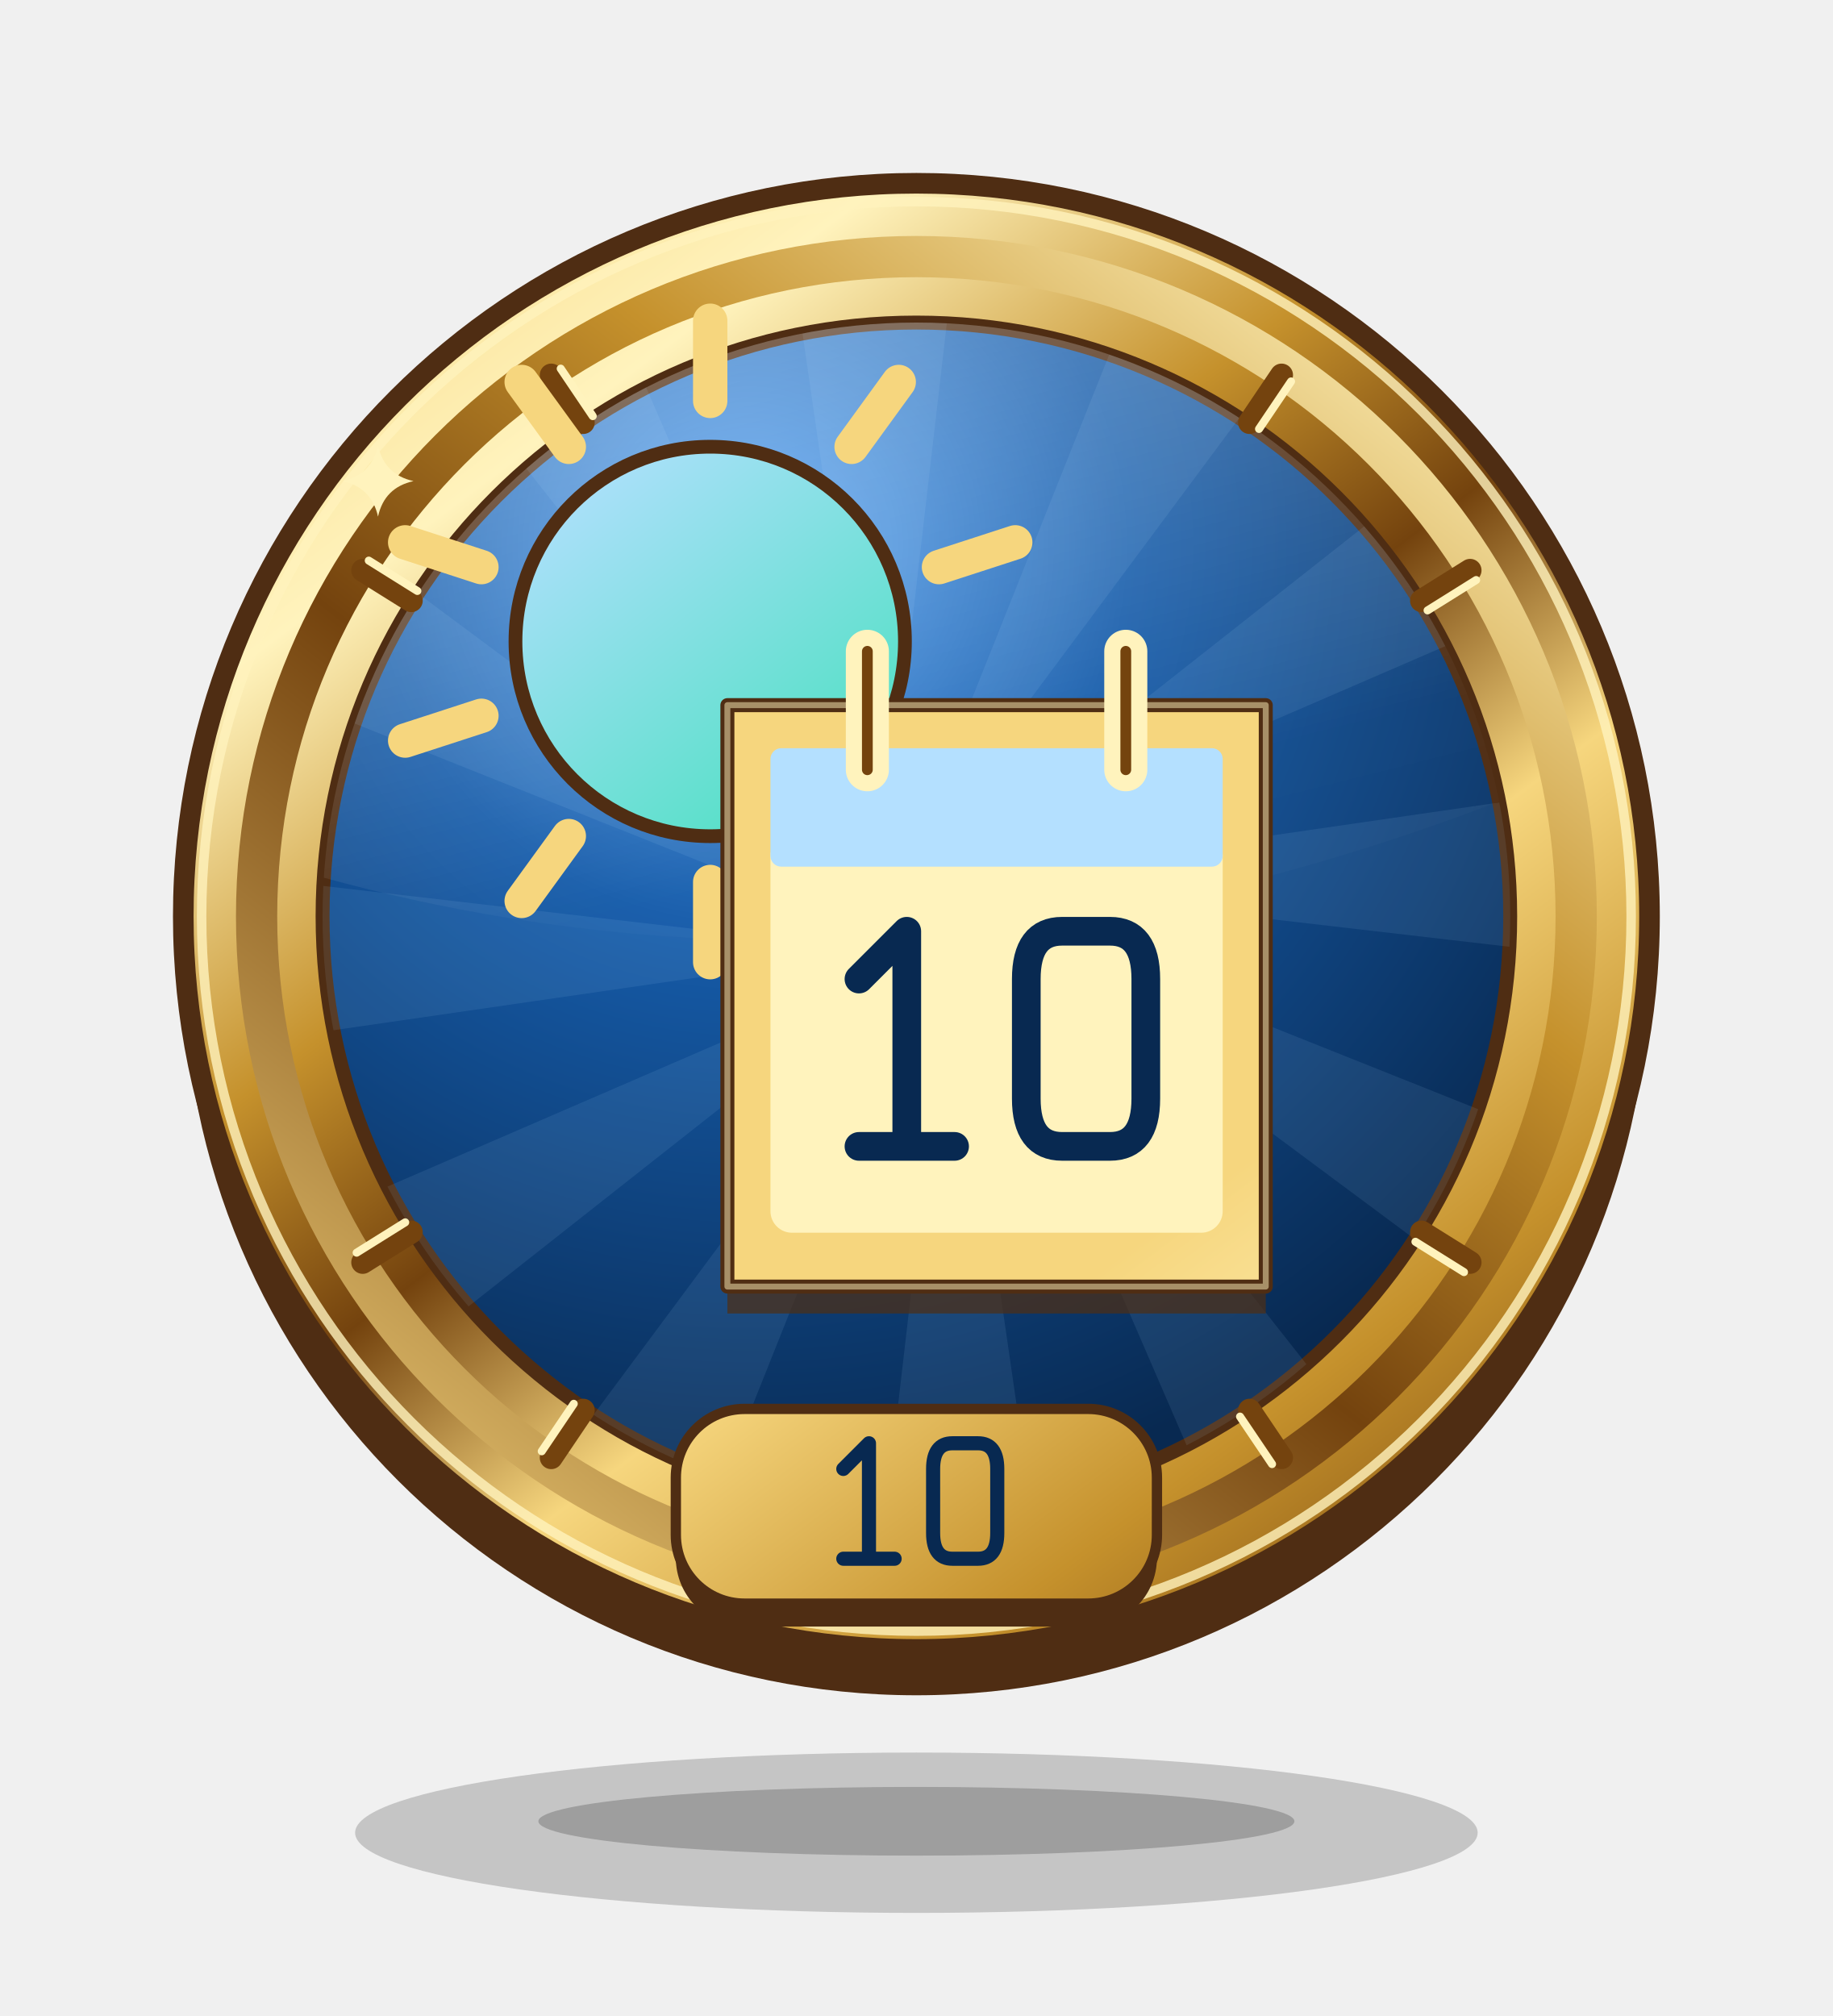
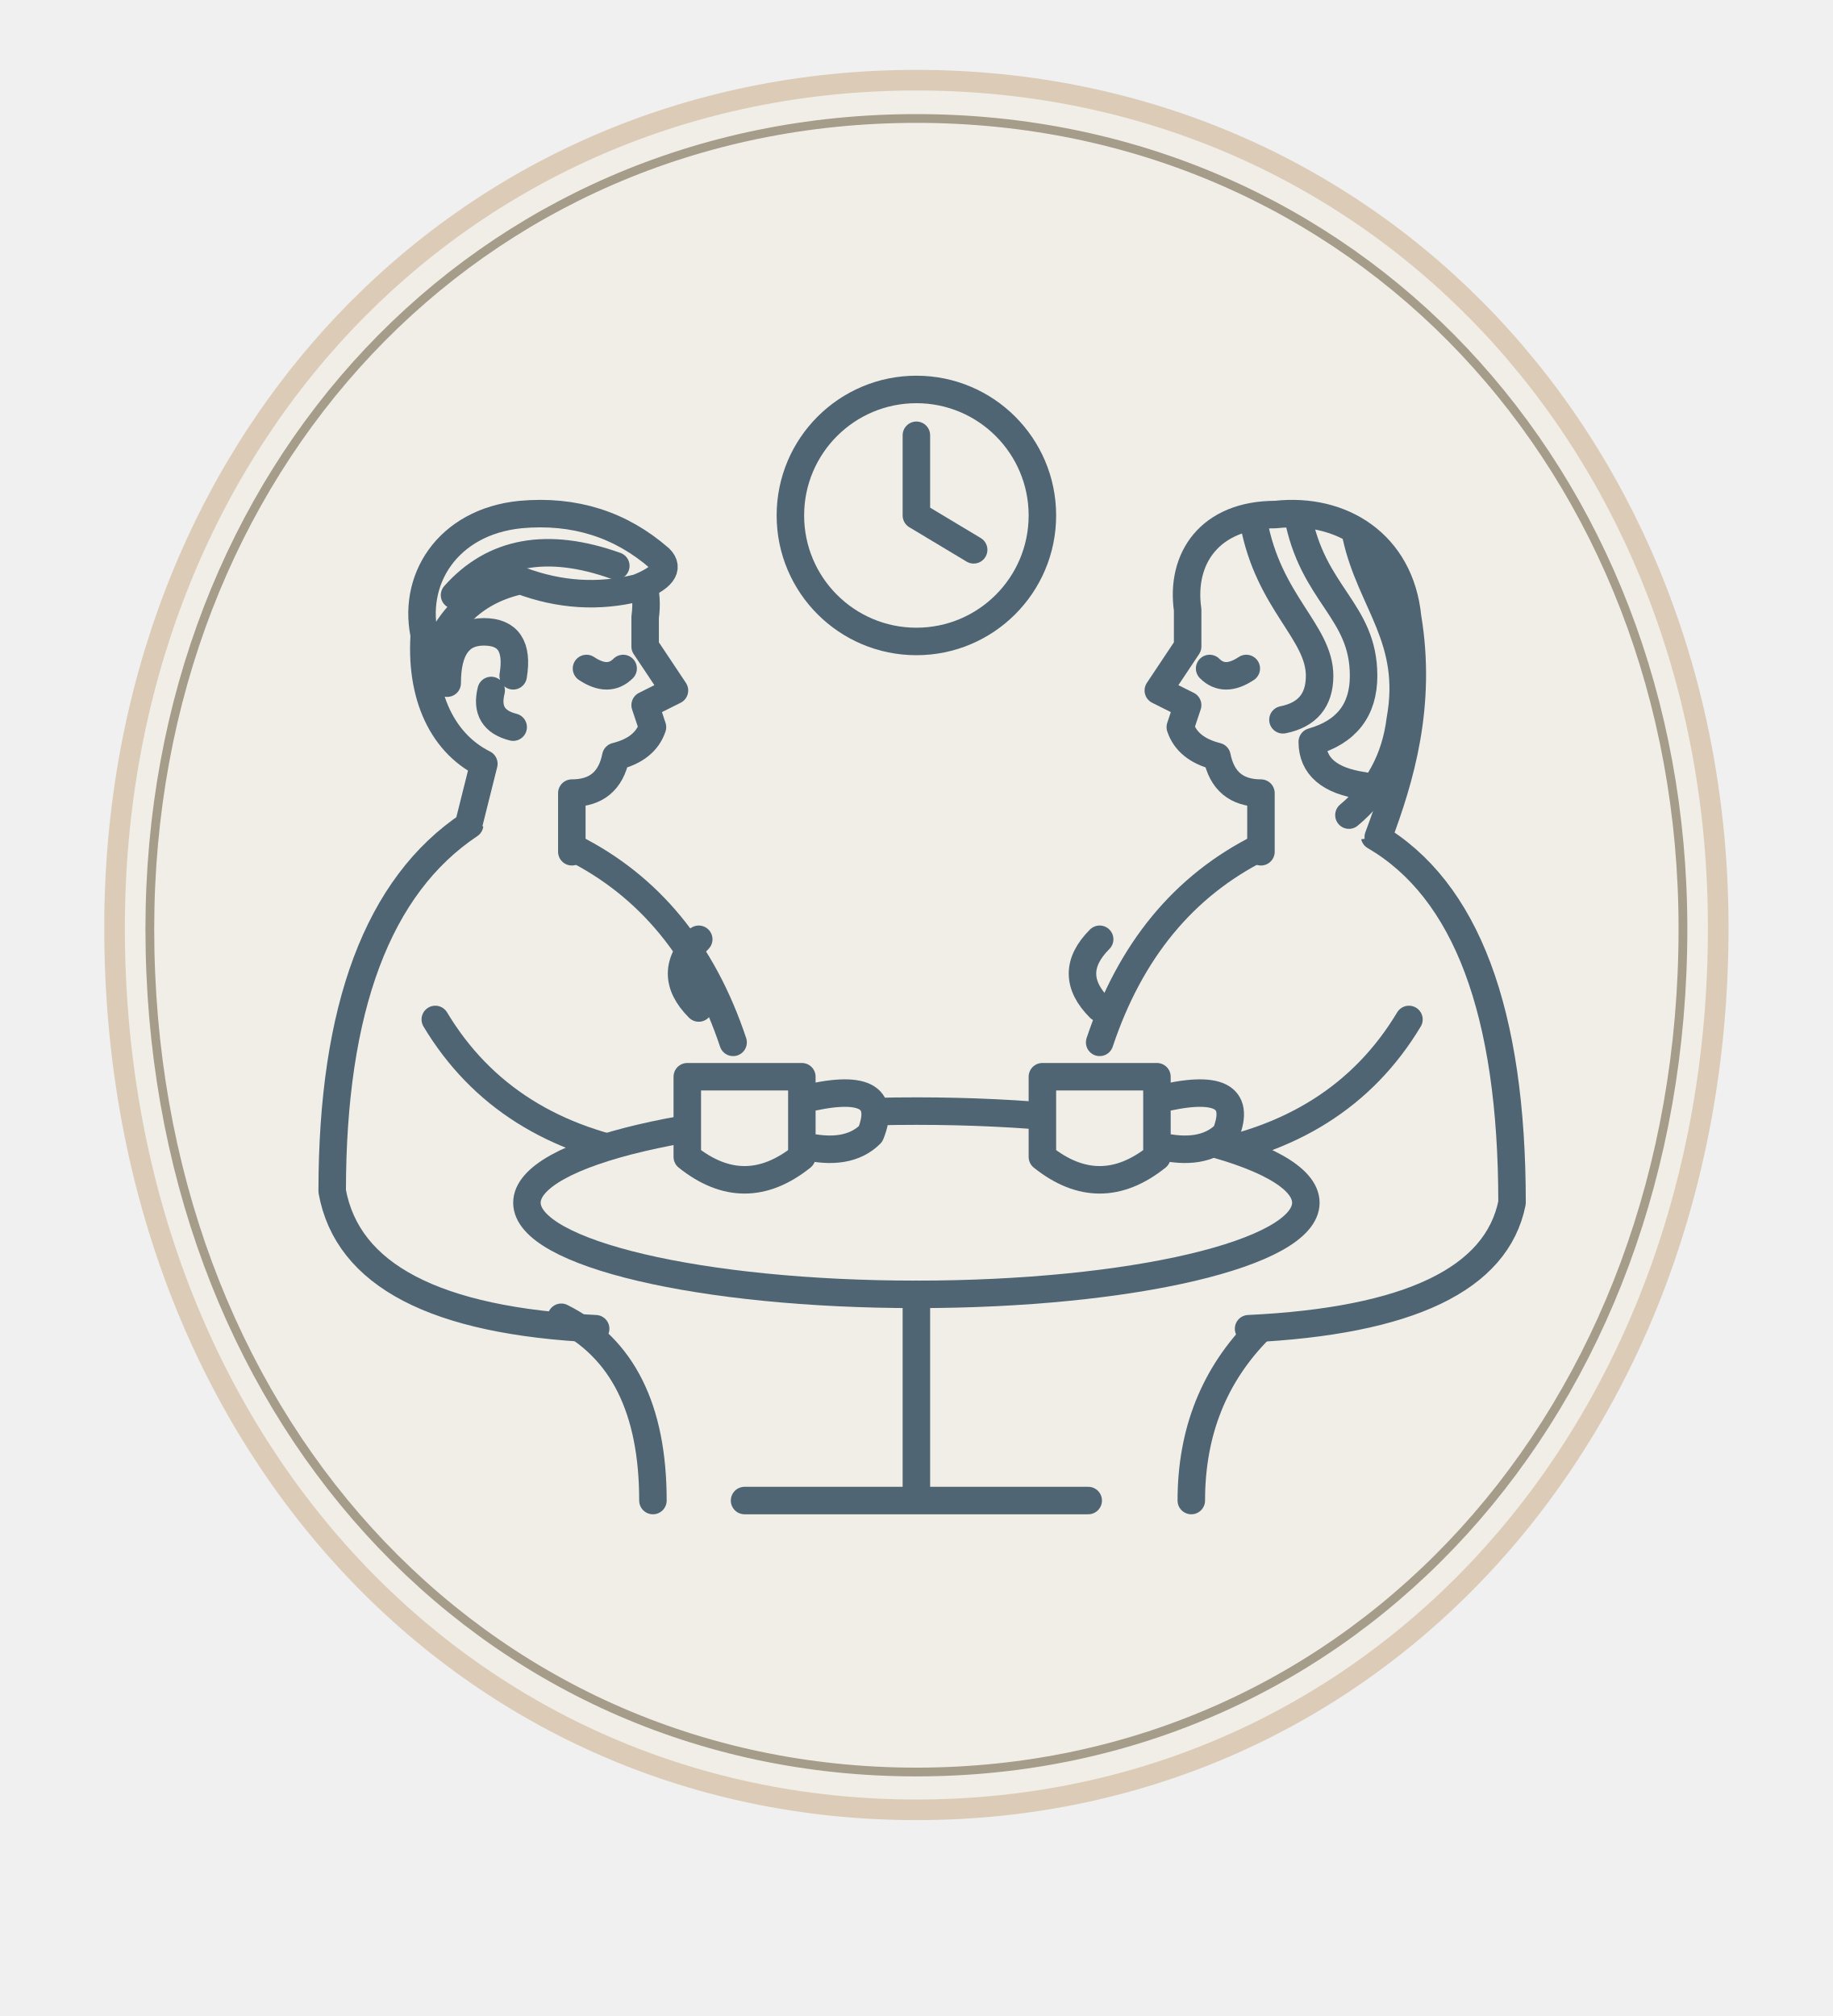
- <svg xmlns="http://www.w3.org/2000/svg" viewBox="0 0 160 176" aria-hidden="true" focusable="false" class="oa-badge-art" data-badge-art="duo-completion-days-10" data-art-motif="sun-calendar" data-locked="false">
+ <svg xmlns="http://www.w3.org/2000/svg" viewBox="0 0 160 176" aria-hidden="true" focusable="false" data-badge-art="duo-completion-days-10" data-art-motif="a-table-for-two">
  <defs>
-     <linearGradient id="oba-asset-duo-completion-days-10-e-metal" x1="25" y1="15" x2="126" y2="150" gradientUnits="userSpaceOnUse">
-       <stop stop-color="#f6d67e" />
-       <stop offset=".19" stop-color="#fff3bd" />
-       <stop offset=".37" stop-color="#c5912c" />
-       <stop offset=".5" stop-color="#74430e" />
-       <stop offset=".64" stop-color="#f6d67e" />
-       <stop offset=".82" stop-color="#c5912c" />
-       <stop offset="1" stop-color="#74430e" />
-     </linearGradient>
-     <linearGradient id="oba-asset-duo-completion-days-10-e-bevel" x1="25" y1="151" x2="130" y2="18" gradientUnits="userSpaceOnUse">
-       <stop stop-color="#f6d67e" />
-       <stop offset=".46" stop-color="#74430e" />
-       <stop offset=".7" stop-color="#c5912c" />
-       <stop offset="1" stop-color="#fff3bd" />
-     </linearGradient>
-     <radialGradient id="oba-asset-duo-completion-days-10-e-enamel" cx="62" cy="40" r="105" gradientUnits="userSpaceOnUse">
-       <stop stop-color="#5aa5f3" />
-       <stop offset=".39" stop-color="#165caa" />
-       <stop offset="1" stop-color="#082951" />
-     </radialGradient>
-     <linearGradient id="oba-asset-duo-completion-days-10-e-accent" x1="49" y1="39" x2="112" y2="119" gradientUnits="userSpaceOnUse">
-       <stop stop-color="#b4e0ff" />
-       <stop offset=".34" stop-color="#5ce0cb" />
-       <stop offset="1" stop-color="#165caa" />
-     </linearGradient>
-     <linearGradient id="oba-asset-duo-completion-days-10-e-gloss" x1="60" y1="20" x2="83" y2="111" gradientUnits="userSpaceOnUse">
-       <stop stop-color="#ffffff" stop-opacity=".32" />
-       <stop offset=".6" stop-color="#ffffff" stop-opacity=".02" />
-       <stop offset="1" stop-color="#ffffff" stop-opacity="0" />
-     </linearGradient>
-     <clipPath id="oba-asset-duo-completion-days-10-e-field">
-       <path d="M144 80A64 64 0 1 1 16 80A64 64 0 1 1 144 80Z" fill="#fff" transform="translate(80 80) scale(.81) translate(-80 -80)" />
+     <clipPath id="oba-asset-duo-completion-days-10-e-scene">
+       <path d="M80 7 C120 7 150 39 150 81 C150 125 120 158 80 158 C40 158 10 125 10 81 C10 39 40 7 80 7Z" transform="translate(80 83) scale(.92) translate(-80 -83)" />
    </clipPath>
  </defs>
-   <ellipse cx="80" cy="160" rx="49" ry="7" fill="#000" opacity=".18" />
-   <ellipse cx="80" cy="159" rx="33" ry="3" fill="#000" opacity=".2" />
-   <path d="M144 80A64 64 0 1 1 16 80A64 64 0 1 1 144 80Z" fill="#4f2d13" transform="translate(0 4)" />
-   <path d="M144 80A64 64 0 1 1 16 80A64 64 0 1 1 144 80Z" fill="url(#oba-asset-duo-completion-days-10-e-metal)" stroke="#4f2d13" stroke-width="1.8" stroke-linejoin="round" stroke-linecap="round" />
-   <path d="M144 80A64 64 0 1 1 16 80A64 64 0 1 1 144 80Z" fill="none" stroke="#fff3bd" stroke-width="0.85" stroke-linejoin="round" stroke-linecap="round" transform="translate(80 80) scale(.975) translate(-80 -80)" opacity=".8" />
-   <path d="M144 80A64 64 0 1 1 16 80A64 64 0 1 1 144 80Z" fill="none" stroke="url(#oba-asset-duo-completion-days-10-e-bevel)" stroke-width="4" stroke-linejoin="round" stroke-linecap="round" transform="translate(80 80) scale(.9) translate(-80 -80)" />
-   <path d="M144 80A64 64 0 1 1 16 80A64 64 0 1 1 144 80Z" fill="url(#oba-asset-duo-completion-days-10-e-enamel)" stroke="#4f2d13" stroke-width="1.5" stroke-linejoin="round" stroke-linecap="round" transform="translate(80 80) scale(.81) translate(-80 -80)" />
-   <g clip-path="url(#oba-asset-duo-completion-days-10-e-field)">
-     <g transform="rotate(0 80 80)">
-       <path d="M77 77L67 8H85Z" fill="#b4e0ff" opacity=".09" />
+   <path d="M80 7 C120 7 150 39 150 81 C150 125 120 158 80 158 C40 158 10 125 10 81 C10 39 40 7 80 7Z" fill="#F0EEE7" stroke="#DCCCB7" stroke-width="1.8" />
+   <path d="M80 7 C120 7 150 39 150 81 C150 125 120 158 80 158 C40 158 10 125 10 81 C10 39 40 7 80 7Z" transform="translate(80 83) scale(.956) translate(-80 -83)" fill="none" stroke="#A59C89" stroke-width=".8" />
+   <g clip-path="url(#oba-asset-duo-completion-days-10-e-scene)" fill="none" stroke="#4F6573" stroke-width="2.4" stroke-linecap="round" stroke-linejoin="round">
+     <circle cx="80" cy="45" r="11" fill="none" />
+     <path d="M80 38V45L85 48" />
+     <path d="M41 72Q29 80 29 104Q31 115 52 116M50 74Q60 79 64 91M120 73Q132 80 132 105Q130 115 109 116M110 74Q100 79 96 91" />
+     <path d="M38 89Q44 99 57 101M123 89Q117 99 104 101M49 115Q57 119 57 131M110 116Q104 122 104 131" />
+     <ellipse cx="80" cy="105" rx="34" ry="8" fill="#F0EEE7" />
+     <path d="M80 113V130M65 131H95" />
+     <path d="M60 94H70V101Q65 105 60 101ZM70 96Q78 94 76 99Q74 101 70 100M91 94H101V101Q96 105 91 101ZM101 96Q109 94 107 99Q105 101 101 100" fill="#F0EEE7" />
+     <path d="M61 88Q58 85 61 82M96 88Q93 85 96 82" />
+     <g transform="translate(48 59) rotate(0) scale(0.64 0.64)" stroke-width="3.75">
+       <path d="M-11 20 L-9 12 C-15 9-18 2-17-7 C-17-16-10-22 0-21 C9-21 14-15 13-8 L13-4 L17 2 L13 4 L14 7 Q13 10 9 11 Q8 16 3 16 L3 24" fill="#F0EEE7" />
+       <path d="M-17-5 C-19-13-14-21-4-22 Q7-23 15-16 Q17-14 12-12 Q4-10-4-13 Q-13-11-16-2" fill="#F0EEE7" />
+       <path d="M-13-11 Q-5-20 9-15 M-14 1 Q-14-6-9-6 Q-4-6-5 0 M-8 2 Q-9 6-5 7" />
+       <path d="M5-1 Q8 1 10-1" />
    </g>
-     <g transform="rotate(30 80 80)">
-       <path d="M77 77L67 8H85Z" fill="#b4e0ff" opacity=".09" />
-     </g>
-     <g transform="rotate(60 80 80)">
-       <path d="M77 77L67 8H85Z" fill="#b4e0ff" opacity=".09" />
-     </g>
-     <g transform="rotate(90 80 80)">
-       <path d="M77 77L67 8H85Z" fill="#b4e0ff" opacity=".09" />
-     </g>
-     <g transform="rotate(120 80 80)">
-       <path d="M77 77L67 8H85Z" fill="#b4e0ff" opacity=".09" />
-     </g>
-     <g transform="rotate(150 80 80)">
-       <path d="M77 77L67 8H85Z" fill="#b4e0ff" opacity=".09" />
-     </g>
-     <g transform="rotate(180 80 80)">
-       <path d="M77 77L67 8H85Z" fill="#b4e0ff" opacity=".09" />
-     </g>
-     <g transform="rotate(210 80 80)">
-       <path d="M77 77L67 8H85Z" fill="#b4e0ff" opacity=".09" />
-     </g>
-     <g transform="rotate(240 80 80)">
-       <path d="M77 77L67 8H85Z" fill="#b4e0ff" opacity=".09" />
-     </g>
-     <g transform="rotate(270 80 80)">
-       <path d="M77 77L67 8H85Z" fill="#b4e0ff" opacity=".09" />
-     </g>
-     <g transform="rotate(300 80 80)">
-       <path d="M77 77L67 8H85Z" fill="#b4e0ff" opacity=".09" />
-     </g>
-     <g transform="rotate(330 80 80)">
-       <path d="M77 77L67 8H85Z" fill="#b4e0ff" opacity=".09" />
-     </g>
-     <path d="M14 18H147V63Q78 96 14 72Z" fill="url(#oba-asset-duo-completion-days-10-e-gloss)" />
-   </g>
-   <g transform="translate(49.24 125.6) rotate(-146)">
-     <path d="M0-2V3" fill="none" stroke="#74430e" stroke-width="2" stroke-linejoin="round" stroke-linecap="round" />
-     <path d="M1-2V3" fill="none" stroke="#fff3bd" stroke-width="0.7" stroke-linejoin="round" stroke-linecap="round" />
-   </g>
-   <g transform="translate(33.36 109.15) rotate(-122)">
-     <path d="M0-2V3" fill="none" stroke="#74430e" stroke-width="2" stroke-linejoin="round" stroke-linecap="round" />
-     <path d="M1-2V3" fill="none" stroke="#fff3bd" stroke-width="0.7" stroke-linejoin="round" stroke-linecap="round" />
-   </g>
-   <g transform="translate(33.36 50.85) rotate(-58)">
-     <path d="M0-2V3" fill="none" stroke="#74430e" stroke-width="2" stroke-linejoin="round" stroke-linecap="round" />
-     <path d="M1-2V3" fill="none" stroke="#fff3bd" stroke-width="0.7" stroke-linejoin="round" stroke-linecap="round" />
-   </g>
-   <g transform="translate(49.24 34.4) rotate(-34)">
-     <path d="M0-2V3" fill="none" stroke="#74430e" stroke-width="2" stroke-linejoin="round" stroke-linecap="round" />
-     <path d="M1-2V3" fill="none" stroke="#fff3bd" stroke-width="0.7" stroke-linejoin="round" stroke-linecap="round" />
-   </g>
-   <g transform="translate(110.76 34.4) rotate(34)">
-     <path d="M0-2V3" fill="none" stroke="#74430e" stroke-width="2" stroke-linejoin="round" stroke-linecap="round" />
-     <path d="M1-2V3" fill="none" stroke="#fff3bd" stroke-width="0.7" stroke-linejoin="round" stroke-linecap="round" />
-   </g>
-   <g transform="translate(126.64 50.85) rotate(58)">
-     <path d="M0-2V3" fill="none" stroke="#74430e" stroke-width="2" stroke-linejoin="round" stroke-linecap="round" />
-     <path d="M1-2V3" fill="none" stroke="#fff3bd" stroke-width="0.7" stroke-linejoin="round" stroke-linecap="round" />
-   </g>
-   <g transform="translate(126.64 109.15) rotate(122)">
-     <path d="M0-2V3" fill="none" stroke="#74430e" stroke-width="2" stroke-linejoin="round" stroke-linecap="round" />
-     <path d="M1-2V3" fill="none" stroke="#fff3bd" stroke-width="0.7" stroke-linejoin="round" stroke-linecap="round" />
-   </g>
-   <g transform="translate(110.76 125.6) rotate(146)">
-     <path d="M0-2V3" fill="none" stroke="#74430e" stroke-width="2" stroke-linejoin="round" stroke-linecap="round" />
-     <path d="M1-2V3" fill="none" stroke="#fff3bd" stroke-width="0.7" stroke-linejoin="round" stroke-linecap="round" />
-   </g>
-   <g transform="translate(62 56) rotate(0)">
-     <path d="M0-21V-28" fill="none" stroke="url(#oba-asset-duo-completion-days-10-e-metal)" stroke-width="3" stroke-linejoin="round" stroke-linecap="round" />
-   </g>
-   <g transform="translate(62 56) rotate(36)">
-     <path d="M0-21V-28" fill="none" stroke="url(#oba-asset-duo-completion-days-10-e-metal)" stroke-width="3" stroke-linejoin="round" stroke-linecap="round" />
-   </g>
-   <g transform="translate(62 56) rotate(72)">
-     <path d="M0-21V-28" fill="none" stroke="url(#oba-asset-duo-completion-days-10-e-metal)" stroke-width="3" stroke-linejoin="round" stroke-linecap="round" />
-   </g>
-   <g transform="translate(62 56) rotate(108)">
-     <path d="M0-21V-28" fill="none" stroke="url(#oba-asset-duo-completion-days-10-e-metal)" stroke-width="3" stroke-linejoin="round" stroke-linecap="round" />
-   </g>
-   <g transform="translate(62 56) rotate(144)">
-     <path d="M0-21V-28" fill="none" stroke="url(#oba-asset-duo-completion-days-10-e-metal)" stroke-width="3" stroke-linejoin="round" stroke-linecap="round" />
-   </g>
-   <g transform="translate(62 56) rotate(180)">
-     <path d="M0-21V-28" fill="none" stroke="url(#oba-asset-duo-completion-days-10-e-metal)" stroke-width="3" stroke-linejoin="round" stroke-linecap="round" />
-   </g>
-   <g transform="translate(62 56) rotate(216)">
-     <path d="M0-21V-28" fill="none" stroke="url(#oba-asset-duo-completion-days-10-e-metal)" stroke-width="3" stroke-linejoin="round" stroke-linecap="round" />
-   </g>
-   <g transform="translate(62 56) rotate(252)">
-     <path d="M0-21V-28" fill="none" stroke="url(#oba-asset-duo-completion-days-10-e-metal)" stroke-width="3" stroke-linejoin="round" stroke-linecap="round" />
-   </g>
-   <g transform="translate(62 56) rotate(288)">
-     <path d="M0-21V-28" fill="none" stroke="url(#oba-asset-duo-completion-days-10-e-metal)" stroke-width="3" stroke-linejoin="round" stroke-linecap="round" />
-   </g>
-   <g transform="translate(62 56) rotate(324)">
-     <path d="M0-21V-28" fill="none" stroke="url(#oba-asset-duo-completion-days-10-e-metal)" stroke-width="3" stroke-linejoin="round" stroke-linecap="round" />
-   </g>
-   <circle cx="62" cy="56" r="17" fill="url(#oba-asset-duo-completion-days-10-e-accent)" stroke="#4f2d13" stroke-width="1.2" />
-   <g transform="translate(87 86) scale(0.94)">
-     <path d="M-25-26H25V28H-25Z" fill="#4f2d13" transform="translate(0 2.5)" opacity=".7" />
-     <path d="M-25-26H25V28H-25Z" fill="url(#oba-asset-duo-completion-days-10-e-metal)" stroke="#4f2d13" stroke-width="1.3" stroke-linejoin="round" stroke-linecap="round" />
-     <path d="M-25-26H25V28H-25Z" fill="none" stroke="#fff3bd" stroke-width="0.55" stroke-linejoin="round" stroke-linecap="round" opacity=".5" />
-     <rect x="-21" y="-14" width="42" height="37" rx="2" fill="#fff3bd" />
-     <rect x="-21" y="-22" width="42" height="11" rx="1" fill="url(#oba-asset-duo-completion-days-10-e-accent)" />
-     <path d="M-12-31V-20M12-31V-20" fill="none" stroke="#fff3bd" stroke-width="4" stroke-linejoin="round" stroke-linecap="round" />
-     <path d="M-12-31V-20M12-31V-20" fill="none" stroke="#74430e" stroke-width="1" stroke-linejoin="round" stroke-linecap="round" />
-     <g transform="translate(-13.89 -5) scale(1.11)">
-       <g transform="translate(0 0)">
-         <path d="M1 4L5 0V18M1 18H9" fill="none" stroke="#082951" stroke-width="2.4" stroke-linejoin="round" stroke-linecap="round" />
-       </g>
-       <g transform="translate(15 0)">
-         <path d="M3 0H7Q10 0 10 4V14Q10 18 7 18H3Q0 18 0 14V4Q0 0 3 0Z" fill="none" stroke="#082951" stroke-width="2.4" stroke-linejoin="round" stroke-linecap="round" />
-       </g>
+     <g transform="translate(112 59) rotate(0) scale(-0.64 0.64)" stroke-width="3.75">
+       <path d="M-13 22 C-16 14-19 4-17-8 C-16-18-8-23 1-22 C10-22 14-16 13-9 L13-4 L17 2 L13 4 L14 7 Q13 10 9 11 Q8 16 3 16 L3 24" fill="#F0EEE7" />
+       <path d="M-2-22 C-4-11-11-9-11 0 Q-11 7-4 9 Q-4 14-11 15 M4-21 C2-10-5-6-5 0 Q-5 5 0 6 M-10-19 C-12-10-18-5-16 6 Q-15 14-9 19" />
+       <path d="M5-1 Q8 1 10-1" />
    </g>
  </g>
-   <rect x="59" y="125" width="42" height="17" rx="6" fill="#4f2d13" />
-   <rect x="59" y="123" width="42" height="17" rx="6" fill="url(#oba-asset-duo-completion-days-10-e-metal)" stroke="#4f2d13" stroke-width="0.9" />
-   <g transform="translate(73.06 126) scale(0.56)">
-     <g transform="translate(0 0)">
-       <path d="M1 4L5 0V18M1 18H9" fill="none" stroke="#082951" stroke-width="2.2" stroke-linejoin="round" stroke-linecap="round" />
-     </g>
-     <g transform="translate(15 0)">
-       <path d="M3 0H7Q10 0 10 4V14Q10 18 7 18H3Q0 18 0 14V4Q0 0 3 0Z" fill="none" stroke="#082951" stroke-width="2.2" stroke-linejoin="round" stroke-linecap="round" />
-     </g>
-   </g>
-   <path d="M33 38.9Q33.558 41.442 36.1 42Q33.558 42.558 33 45.1Q32.442 42.558 29.9 42Q32.442 41.442 33 38.9Z" fill="#fff3bd" />
</svg>
